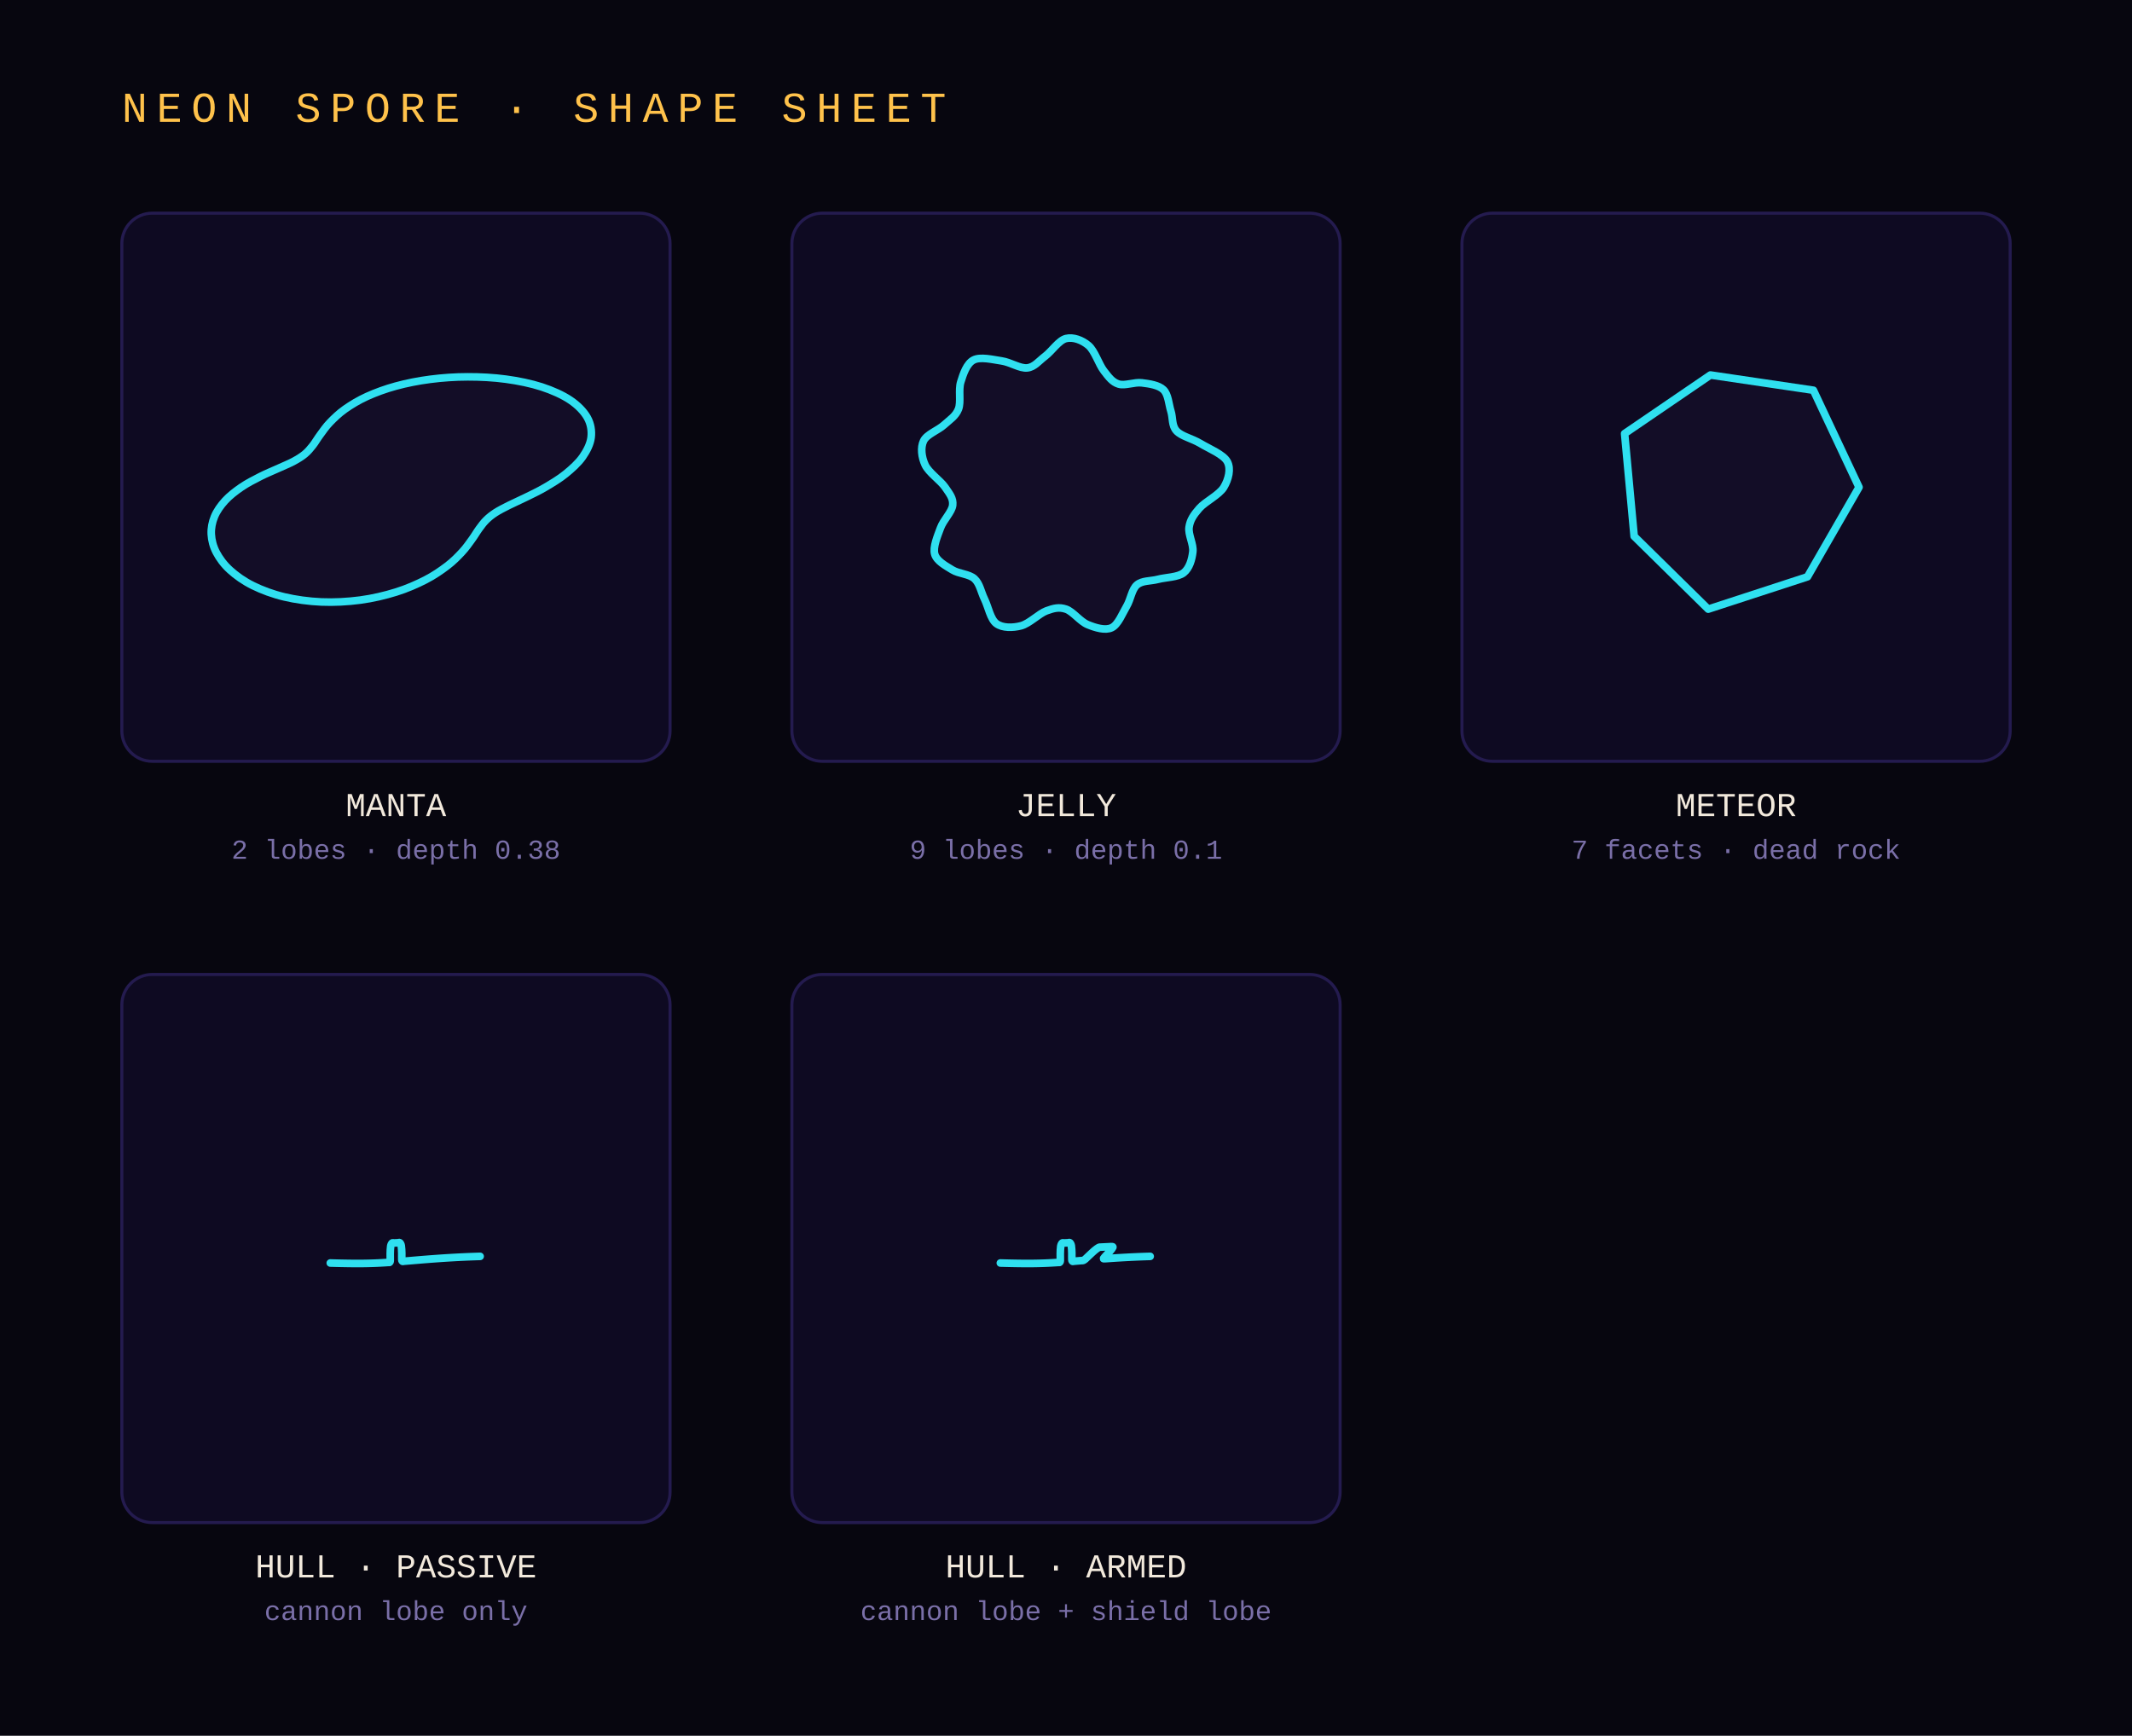
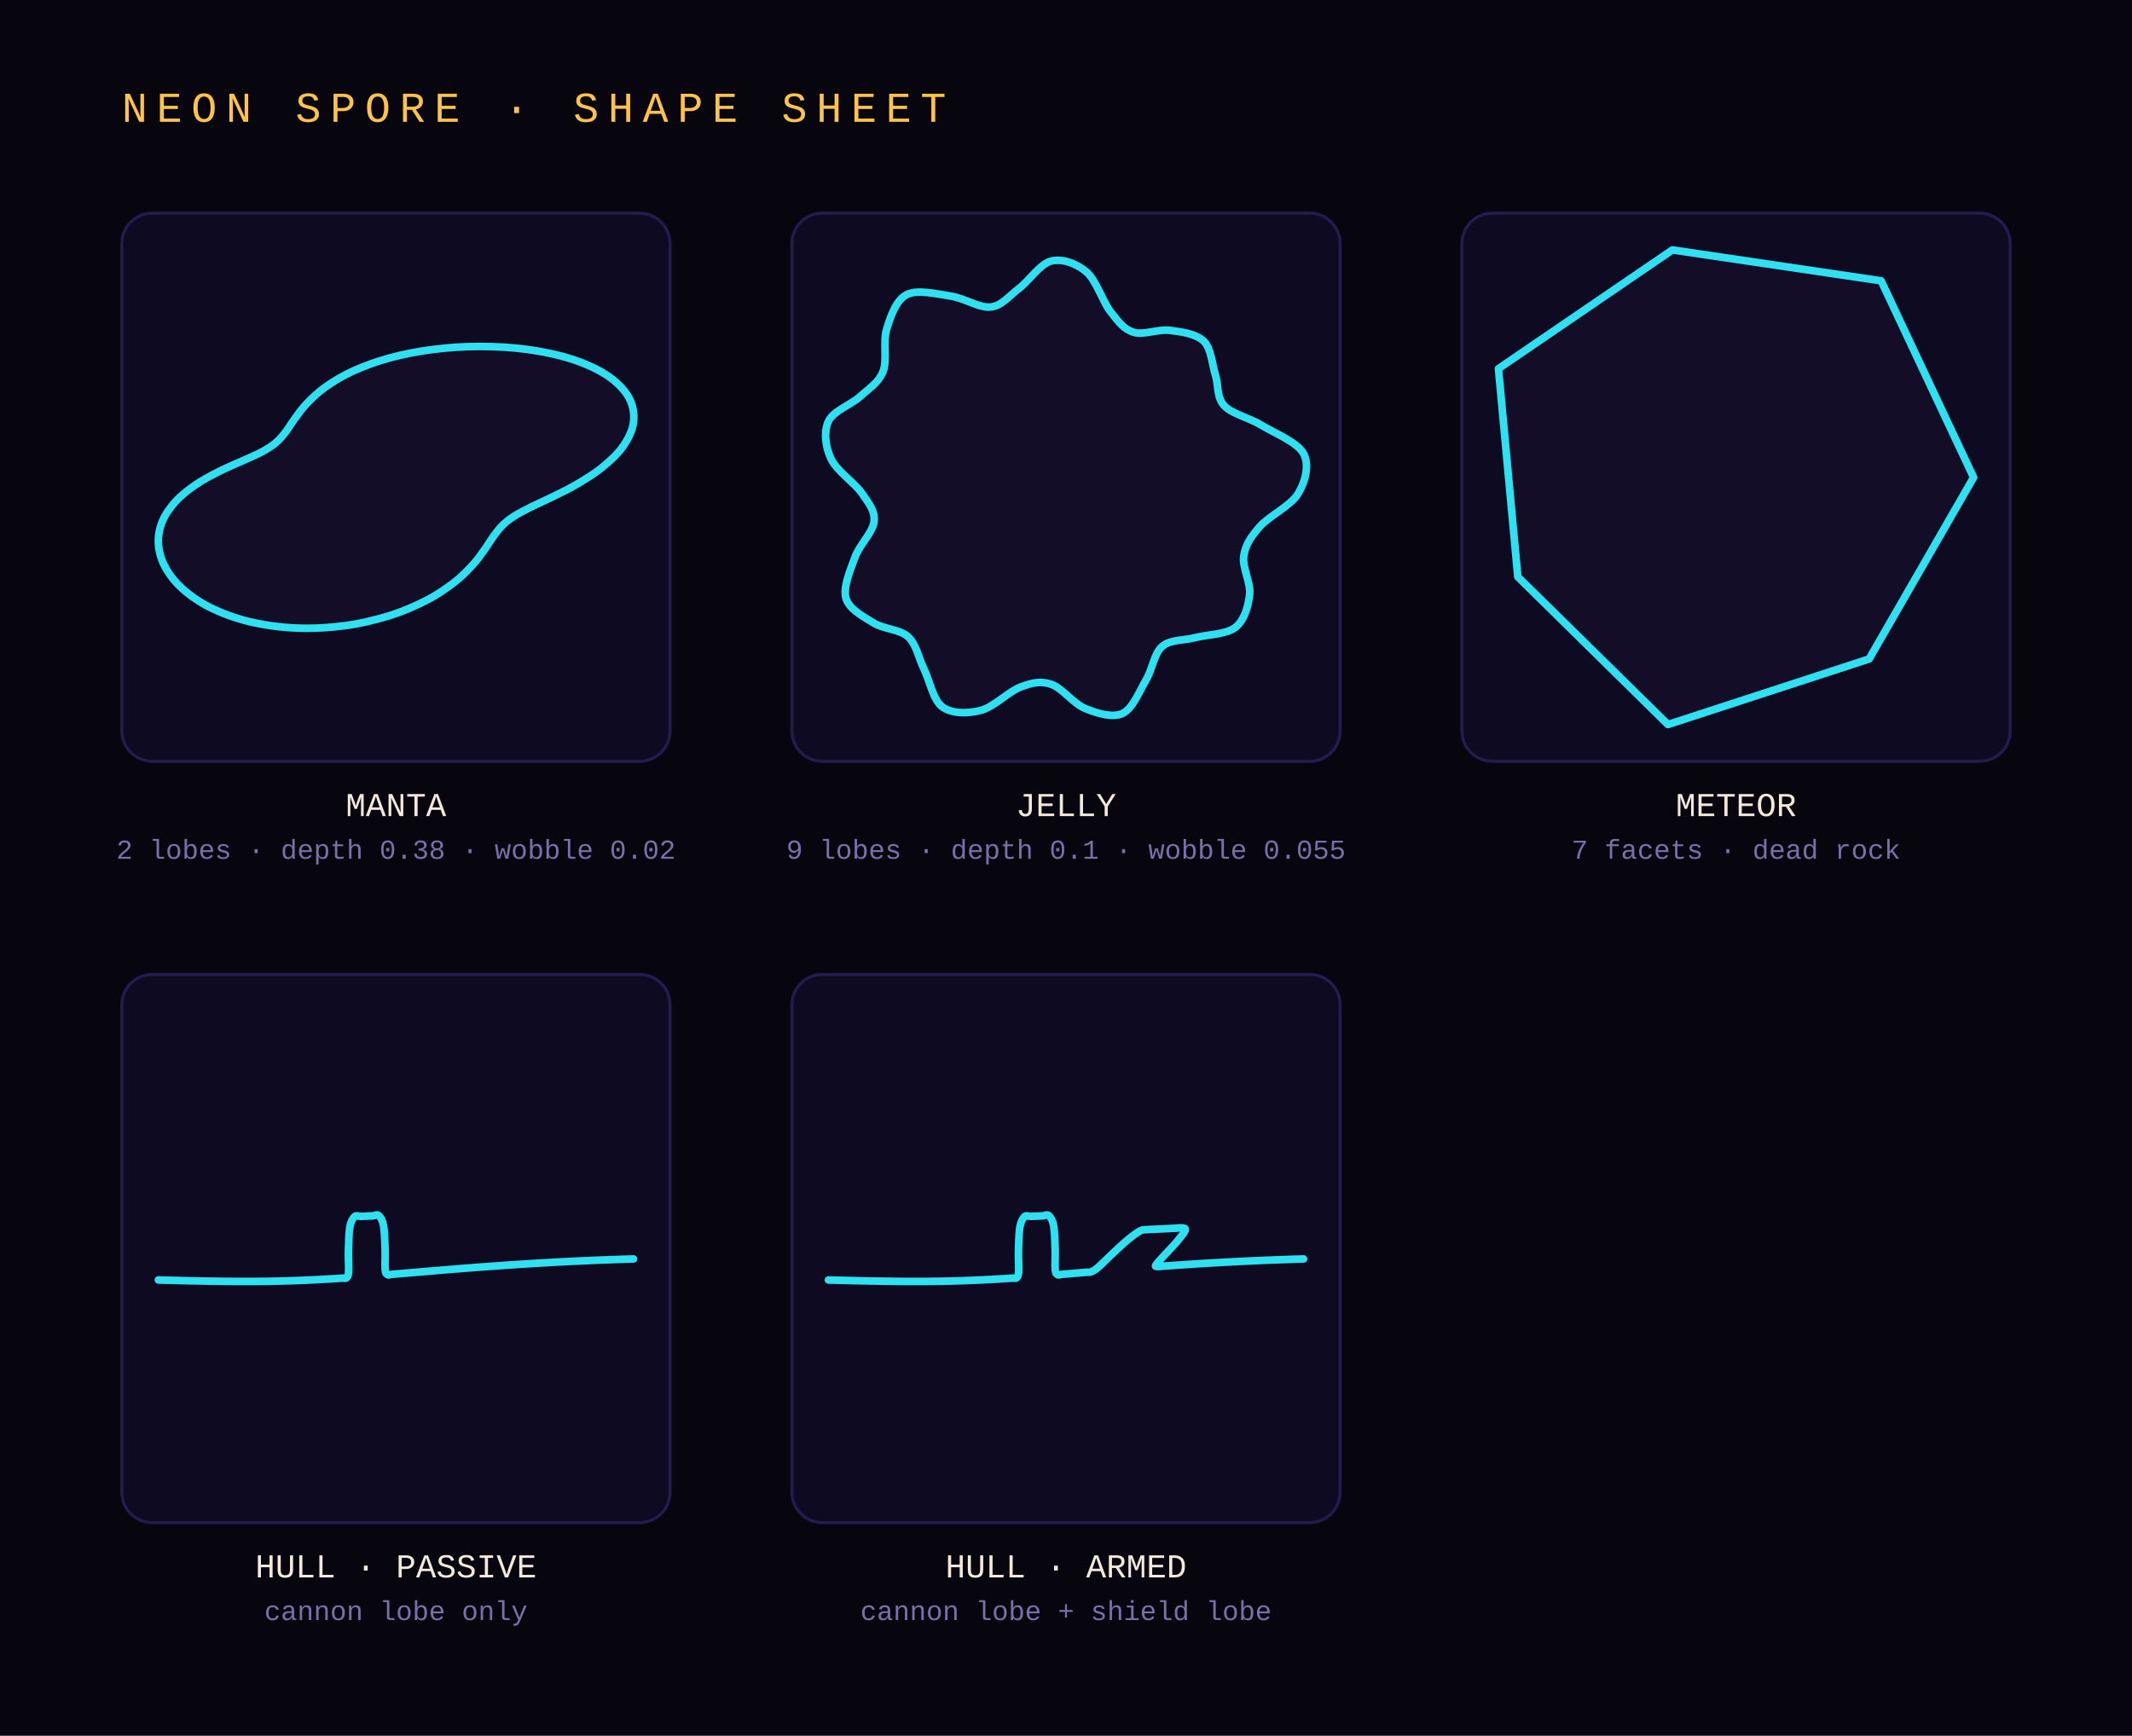
<svg xmlns="http://www.w3.org/2000/svg" viewBox="0 0 700 570" width="700" height="570">
  <rect width="700" height="570" fill="#07060F" />
  <text x="40" y="40" fill="#FFC24B" font-family="Courier New, monospace" font-size="14" letter-spacing="3">NEON SPORE · SHAPE SHEET</text>
  <g transform="translate(130 160)">
    <rect x="-90" y="-90" width="180" height="180" rx="10" fill="#0E0A22" stroke="#241B4F" />
-     <g transform="scale(0.85)">
-       <path d="M 57.73 0.00 C 55.14 1.53, 52.42 2.79, 50.05 3.96 C 47.68 5.14, 45.43 6.09, 43.50 7.07 C 41.58 8.04, 39.92 8.87, 38.48 9.80 C 37.04 10.74, 35.93 11.62, 34.87 12.67 C 33.81 13.71, 33.03 14.80, 32.11 16.05 C 31.19 17.31, 30.43 18.69, 29.33 20.19 C 28.23 21.69, 27.12 23.35, 25.53 25.05 C 23.94 26.76, 22.13 28.63, 19.77 30.42 C 17.40 32.21, 14.64 34.14, 11.35 35.82 C 8.05 37.50, 4.19 39.21, 0.00 40.51 C -4.19 41.81, -9.01 42.97, -13.81 43.60 C -18.61 44.24, -23.91 44.53, -28.80 44.32 C -33.69 44.11, -38.76 43.41, -43.17 42.36 C -47.57 41.31, -51.76 39.74, -55.24 38.02 C -58.73 36.30, -61.71 34.17, -64.06 32.03 C -66.42 29.90, -68.17 27.51, -69.38 25.20 C -70.59 22.89, -71.21 20.48, -71.33 18.17 C -71.45 15.87, -71.00 13.55, -70.11 11.39 C -69.23 9.23, -67.75 7.13, -66.02 5.23 C -64.29 3.33, -62.00 1.56, -59.73 0.00 C -57.45 -1.56, -54.78 -2.92, -52.37 -4.15 C -49.97 -5.37, -47.43 -6.37, -45.28 -7.36 C -43.13 -8.34, -41.13 -9.14, -39.45 -10.05 C -37.77 -10.96, -36.43 -11.79, -35.21 -12.79 C -33.99 -13.80, -33.13 -14.85, -32.15 -16.08 C -31.17 -17.31, -30.43 -18.69, -29.32 -20.18 C -28.21 -21.67, -27.11 -23.35, -25.50 -25.02 C -23.88 -26.69, -22.02 -28.52, -19.63 -30.20 C -17.23 -31.88, -14.39 -33.62, -11.12 -35.10 C -7.85 -36.57, -4.05 -37.98, -0.00 -39.08 C 4.05 -40.18, 8.59 -41.10, 13.21 -41.69 C 17.83 -42.29, 22.83 -42.65, 27.72 -42.65 C 32.61 -42.66, 37.77 -42.39, 42.53 -41.74 C 47.30 -41.09, 52.17 -40.09, 56.30 -38.75 C 60.43 -37.40, 64.38 -35.64, 67.32 -33.66 C 70.26 -31.68, 72.61 -29.27, 73.95 -26.87 C 75.30 -24.46, 75.70 -21.73, 75.39 -19.21 C 75.08 -16.68, 73.73 -14.05, 72.10 -11.71 C 70.47 -9.38, 67.99 -7.15, 65.59 -5.19 C 63.19 -3.24, 60.32 -1.53, 57.73 0.00 Z" fill="#190F2C" fill-opacity="0.55" stroke="#2FE0F0" stroke-width="2.94" stroke-linejoin="round" stroke-linecap="round" />
+     <g transform="scale(1.0632) translate(-2.03 -0.83)">
+       <path d="M 57.73 0.00 C 55.14 1.53, 52.42 2.79, 50.05 3.96 C 47.68 5.14, 45.43 6.09, 43.50 7.07 C 41.58 8.04, 39.92 8.87, 38.48 9.80 C 37.04 10.74, 35.93 11.62, 34.87 12.67 C 33.81 13.71, 33.03 14.80, 32.11 16.05 C 31.19 17.31, 30.43 18.69, 29.33 20.19 C 28.23 21.69, 27.12 23.35, 25.53 25.05 C 23.94 26.76, 22.13 28.63, 19.77 30.42 C 17.40 32.21, 14.64 34.14, 11.35 35.82 C 8.05 37.50, 4.19 39.21, 0.00 40.51 C -4.19 41.81, -9.01 42.97, -13.81 43.60 C -18.61 44.24, -23.91 44.53, -28.80 44.32 C -33.69 44.11, -38.76 43.41, -43.17 42.36 C -47.57 41.31, -51.76 39.74, -55.24 38.02 C -58.73 36.30, -61.71 34.17, -64.06 32.03 C -66.42 29.90, -68.17 27.51, -69.38 25.20 C -70.59 22.89, -71.21 20.48, -71.33 18.17 C -71.45 15.87, -71.00 13.55, -70.11 11.39 C -69.23 9.23, -67.75 7.13, -66.02 5.23 C -64.29 3.33, -62.00 1.56, -59.73 0.00 C -57.45 -1.56, -54.78 -2.92, -52.37 -4.15 C -49.97 -5.37, -47.43 -6.37, -45.28 -7.36 C -43.13 -8.34, -41.13 -9.14, -39.45 -10.05 C -37.77 -10.96, -36.43 -11.79, -35.21 -12.79 C -33.99 -13.80, -33.13 -14.85, -32.15 -16.08 C -31.17 -17.31, -30.43 -18.69, -29.32 -20.18 C -28.21 -21.67, -27.11 -23.35, -25.50 -25.02 C -23.88 -26.69, -22.02 -28.52, -19.63 -30.20 C -17.23 -31.88, -14.39 -33.62, -11.12 -35.10 C -7.85 -36.57, -4.05 -37.98, -0.00 -39.08 C 4.05 -40.18, 8.59 -41.10, 13.21 -41.69 C 17.83 -42.29, 22.83 -42.65, 27.72 -42.65 C 32.61 -42.66, 37.77 -42.39, 42.53 -41.74 C 47.30 -41.09, 52.17 -40.09, 56.30 -38.75 C 60.43 -37.40, 64.38 -35.64, 67.32 -33.66 C 70.26 -31.68, 72.61 -29.27, 73.95 -26.87 C 75.30 -24.46, 75.70 -21.73, 75.39 -19.21 C 75.08 -16.68, 73.73 -14.05, 72.10 -11.71 C 70.47 -9.38, 67.99 -7.15, 65.59 -5.19 C 63.19 -3.24, 60.32 -1.53, 57.73 0.00 Z" fill="#190F2C" fill-opacity="0.55" stroke="#2FE0F0" stroke-width="2.35" stroke-linejoin="round" stroke-linecap="round" />
    </g>
    <text y="108" text-anchor="middle" fill="#F2E9DC" font-family="Courier New, monospace" font-size="11">MANTA</text>
-     <text y="122" text-anchor="middle" fill="#7A6FA8" font-family="Courier New, monospace" font-size="9">2 lobes · depth 0.38</text>
+     <text y="122" text-anchor="middle" fill="#7A6FA8" font-family="Courier New, monospace" font-size="9">2 lobes · depth 0.38 · wobble 0.02</text>
  </g>
  <g transform="translate(350 160)">
    <rect x="-90" y="-90" width="180" height="180" rx="10" fill="#0E0A22" stroke="#241B4F" />
-     <g transform="scale(0.85)">
-       <path d="M 60.97 0.00 C 59.16 3.00, 53.73 5.58, 51.49 8.16 C 49.26 10.73, 47.95 12.64, 47.54 15.45 C 47.12 18.25, 49.33 22.03, 48.99 24.96 C 48.64 27.89, 47.71 31.27, 45.48 33.04 C 43.24 34.81, 38.58 34.79, 35.57 35.57 C 32.56 36.35, 29.43 35.99, 27.41 37.73 C 25.39 39.46, 25.05 43.22, 23.43 45.98 C 21.80 48.74, 20.14 53.10, 17.64 54.28 C 15.14 55.47, 11.35 54.29, 8.41 53.09 C 5.47 51.89, 2.66 47.99, 0.00 47.10 C -2.66 46.22, -4.67 46.69, -7.56 47.76 C -10.46 48.83, -14.18 52.72, -17.40 53.54 C -20.61 54.37, -24.51 54.42, -26.86 52.71 C -29.20 51.00, -30.03 46.18, -31.45 43.29 C -32.87 40.40, -33.28 37.26, -35.36 35.36 C -37.44 33.47, -41.37 33.50, -43.93 31.92 C -46.49 30.33, -49.95 28.53, -50.71 25.84 C -51.47 23.15, -49.65 18.91, -48.49 15.76 C -47.34 12.61, -44.07 9.56, -43.77 6.93 C -43.47 4.31, -44.93 2.59, -46.70 0.00 C -48.47 -2.59, -53.02 -5.64, -54.41 -8.62 C -55.80 -11.60, -56.24 -15.31, -55.03 -17.88 C -53.82 -20.45, -49.40 -21.98, -47.15 -24.03 C -44.91 -26.08, -42.63 -27.41, -41.54 -30.18 C -40.46 -32.95, -41.62 -37.49, -40.65 -40.65 C -39.68 -43.81, -38.34 -47.79, -35.71 -49.15 C -33.08 -50.51, -28.32 -49.31, -24.86 -48.80 C -21.41 -48.29, -17.79 -45.80, -14.98 -46.10 C -12.17 -46.41, -10.52 -48.75, -8.02 -50.64 C -5.52 -52.53, -2.78 -56.76, -0.00 -57.45 C 2.78 -58.14, 6.24 -56.85, 8.68 -54.77 C 11.11 -52.70, 12.68 -47.47, 14.61 -44.98 C 16.55 -42.49, 17.86 -40.63, 20.31 -39.86 C 22.76 -39.08, 26.41 -40.70, 29.30 -40.33 C 32.20 -39.97, 35.79 -39.48, 37.66 -37.66 C 39.53 -35.84, 39.68 -32.09, 40.51 -29.43 C 41.35 -26.78, 40.78 -23.84, 42.69 -21.75 C 44.59 -19.66, 48.68 -18.86, 51.95 -16.88 C 55.22 -14.90, 60.82 -12.68, 62.32 -9.87 C 63.82 -7.06, 62.77 -3.00, 60.97 0.00 Z" fill="#190F2C" fill-opacity="0.55" stroke="#2FE0F0" stroke-width="2.94" stroke-linejoin="round" stroke-linecap="round" />
+     <g transform="scale(1.3294) translate(-3.64 1.58)">
+       <path d="M 60.97 0.00 C 59.16 3.00, 53.73 5.58, 51.49 8.16 C 49.26 10.73, 47.95 12.64, 47.54 15.45 C 47.12 18.25, 49.33 22.03, 48.99 24.96 C 48.64 27.89, 47.71 31.27, 45.48 33.04 C 43.24 34.81, 38.58 34.79, 35.57 35.57 C 32.56 36.35, 29.43 35.99, 27.41 37.73 C 25.39 39.46, 25.05 43.22, 23.43 45.98 C 21.80 48.74, 20.14 53.10, 17.64 54.28 C 15.14 55.47, 11.35 54.29, 8.41 53.09 C 5.47 51.89, 2.66 47.99, 0.00 47.10 C -2.66 46.22, -4.67 46.69, -7.56 47.76 C -10.46 48.83, -14.18 52.72, -17.40 53.54 C -20.61 54.37, -24.51 54.42, -26.86 52.71 C -29.20 51.00, -30.03 46.18, -31.45 43.29 C -32.87 40.40, -33.28 37.26, -35.36 35.36 C -37.44 33.47, -41.37 33.50, -43.93 31.92 C -46.49 30.33, -49.95 28.53, -50.71 25.84 C -51.47 23.15, -49.65 18.91, -48.49 15.76 C -47.34 12.61, -44.07 9.56, -43.77 6.93 C -43.47 4.31, -44.93 2.59, -46.70 0.00 C -48.47 -2.59, -53.02 -5.64, -54.41 -8.62 C -55.80 -11.60, -56.24 -15.31, -55.03 -17.88 C -53.82 -20.45, -49.40 -21.98, -47.15 -24.03 C -44.91 -26.08, -42.63 -27.41, -41.54 -30.18 C -40.46 -32.95, -41.62 -37.49, -40.65 -40.65 C -39.68 -43.81, -38.34 -47.79, -35.71 -49.15 C -33.08 -50.51, -28.32 -49.31, -24.86 -48.80 C -21.41 -48.29, -17.79 -45.80, -14.98 -46.10 C -12.17 -46.41, -10.52 -48.75, -8.02 -50.64 C -5.52 -52.53, -2.78 -56.76, -0.00 -57.45 C 2.78 -58.14, 6.24 -56.85, 8.68 -54.77 C 11.11 -52.70, 12.68 -47.47, 14.61 -44.98 C 16.55 -42.49, 17.86 -40.63, 20.31 -39.86 C 22.76 -39.08, 26.41 -40.70, 29.30 -40.33 C 32.20 -39.97, 35.79 -39.48, 37.66 -37.66 C 39.53 -35.84, 39.68 -32.09, 40.51 -29.43 C 41.35 -26.78, 40.78 -23.84, 42.69 -21.75 C 44.59 -19.66, 48.68 -18.86, 51.95 -16.88 C 55.22 -14.90, 60.82 -12.68, 62.32 -9.87 C 63.82 -7.06, 62.77 -3.00, 60.97 0.00 Z" fill="#190F2C" fill-opacity="0.55" stroke="#2FE0F0" stroke-width="1.88" stroke-linejoin="round" stroke-linecap="round" />
    </g>
    <text y="108" text-anchor="middle" fill="#F2E9DC" font-family="Courier New, monospace" font-size="11">JELLY</text>
-     <text y="122" text-anchor="middle" fill="#7A6FA8" font-family="Courier New, monospace" font-size="9">9 lobes · depth 0.1</text>
+     <text y="122" text-anchor="middle" fill="#7A6FA8" font-family="Courier New, monospace" font-size="9">9 lobes · depth 0.1 · wobble 0.055</text>
  </g>
  <g transform="translate(570 160)">
    <rect x="-90" y="-90" width="180" height="180" rx="10" fill="#0E0A22" stroke="#241B4F" />
-     <g transform="scale(0.85)">
-       <path d="M 47.50 0.00 L 27.59 34.60 L -10.75 47.10 L -39.36 18.95 L -43.05 -20.73 L -9.90 -43.36 L 29.88 -37.47 Z" fill="#190F2C" fill-opacity="0.55" stroke="#2FE0F0" stroke-width="2.94" stroke-linejoin="round" stroke-linecap="round" />
+     <g transform="scale(1.7229) translate(-2.23 -1.87)">
+       <path d="M 47.50 0.00 L 27.59 34.60 L -10.75 47.10 L -39.36 18.95 L -43.05 -20.73 L -9.90 -43.36 L 29.88 -37.47 Z" fill="#190F2C" fill-opacity="0.55" stroke="#2FE0F0" stroke-width="1.45" stroke-linejoin="round" stroke-linecap="round" />
    </g>
    <text y="108" text-anchor="middle" fill="#F2E9DC" font-family="Courier New, monospace" font-size="11">METEOR</text>
    <text y="122" text-anchor="middle" fill="#7A6FA8" font-family="Courier New, monospace" font-size="9">7 facets · dead rock</text>
  </g>
  <g transform="translate(130 410)">
    <rect x="-90" y="-90" width="180" height="180" rx="10" fill="#0E0A22" stroke="#241B4F" />
-     <g transform="scale(0.26)">
-       <path d="M -82.91 18.29 C -82.63 18.30, -81.79 18.32, -81.24 18.34 C -80.68 18.35, -80.13 18.37, -79.58 18.38 C -79.03 18.39, -78.48 18.41, -77.94 18.42 C -77.40 18.44, -76.86 18.45, -76.32 18.46 C -75.78 18.48, -75.24 18.49, -74.71 18.50 C -74.18 18.51, -73.65 18.53, -73.12 18.54 C -72.59 18.55, -72.07 18.56, -71.54 18.57 C -71.02 18.59, -70.50 18.60, -69.99 18.61 C -69.47 18.62, -68.95 18.63, -68.44 18.64 C -67.93 18.65, -67.42 18.66, -66.91 18.67 C -66.40 18.68, -65.90 18.69, -65.40 18.70 C -64.89 18.71, -64.39 18.72, -63.90 18.73 C -63.40 18.74, -62.90 18.74, -62.41 18.75 C -61.92 18.76, -61.43 18.77, -60.94 18.77 C -60.45 18.78, -59.96 18.79, -59.48 18.79 C -58.99 18.80, -58.51 18.81, -58.03 18.81 C -57.55 18.82, -57.07 18.82, -56.60 18.83 C -56.12 18.83, -55.65 18.84, -55.18 18.84 C -54.70 18.85, -54.23 18.85, -53.77 18.85 C -53.30 18.86, -52.83 18.86, -52.37 18.86 C -51.90 18.86, -51.44 18.87, -50.98 18.87 C -50.52 18.87, -50.06 18.87, -49.60 18.87 C -49.14 18.87, -48.69 18.87, -48.23 18.87 C -47.78 18.87, -47.33 18.87, -46.87 18.87 C -46.42 18.87, -45.97 18.87, -45.53 18.87 C -45.08 18.86, -44.63 18.86, -44.18 18.86 C -43.74 18.86, -43.30 18.85, -42.85 18.85 C -42.41 18.84, -41.97 18.84, -41.53 18.84 C -41.09 18.83, -40.65 18.83, -40.21 18.82 C -39.77 18.81, -39.33 18.81, -38.90 18.80 C -38.46 18.79, -38.03 18.79, -37.59 18.78 C -37.16 18.77, -36.73 18.76, -36.29 18.75 C -35.86 18.74, -35.43 18.74, -35.00 18.73 C -34.57 18.72, -34.14 18.71, -33.71 18.69 C -33.28 18.68, -32.85 18.67, -32.42 18.66 C -31.99 18.65, -31.57 18.64, -31.14 18.62 C -30.71 18.61, -30.28 18.60, -29.86 18.58 C -29.43 18.57, -29.01 18.56, -28.58 18.54 C -28.16 18.53, -27.73 18.51, -27.31 18.49 C -26.88 18.48, -26.46 18.46, -26.03 18.45 C -25.61 18.43, -25.18 18.41, -24.76 18.39 C -24.33 18.38, -23.91 18.36, -23.48 18.34 C -23.06 18.32, -22.63 18.30, -22.21 18.28 C -21.78 18.26, -21.36 18.24, -20.93 18.22 C -20.51 18.20, -20.08 18.18, -19.66 18.15 C -19.23 18.13, -18.81 18.11, -18.38 18.09 C -17.95 18.06, -17.53 18.04, -17.10 18.02 C -16.67 17.99, -16.25 17.97, -15.82 17.94 C -15.39 17.92, -14.96 17.89, -14.53 17.87 C -14.10 17.84, -13.67 17.82, -13.24 17.79 C -12.81 17.76, -12.38 17.74, -11.94 17.71 C -11.51 17.68, -11.08 17.65, -10.64 17.62 C -10.21 17.60, -9.77 17.57, -9.34 17.54 C -8.90 17.51, -8.39 17.83, -8.02 17.45 C -7.66 17.06, -7.30 17.02, -7.17 15.23 C -7.04 13.44, -7.31 9.71, -7.23 6.71 C -7.14 3.71, -7.07 -0.52, -6.67 -2.79 C -6.26 -5.06, -5.52 -6.23, -4.81 -6.93 C -4.10 -7.64, -3.21 -7.00, -2.41 -7.04 C -1.61 -7.07, -0.80 -7.11, 0.00 -7.14 C 0.80 -7.18, 1.61 -7.21, 2.42 -7.25 C 3.22 -7.29, 4.12 -7.99, 4.84 -7.36 C 5.57 -6.72, 6.33 -5.63, 6.75 -3.42 C 7.17 -1.22, 7.27 2.93, 7.38 5.87 C 7.48 8.80, 7.24 12.46, 7.40 14.18 C 7.57 15.90, 7.96 15.87, 8.36 16.18 C 8.75 16.50, 9.31 16.11, 9.79 16.07 C 10.27 16.03, 10.75 15.99, 11.23 15.94 C 11.71 15.90, 12.20 15.86, 12.69 15.82 C 13.17 15.78, 13.66 15.74, 14.15 15.70 C 14.65 15.66, 15.14 15.62, 15.64 15.57 C 16.13 15.53, 16.63 15.49, 17.13 15.45 C 17.63 15.41, 18.13 15.36, 18.64 15.32 C 19.14 15.28, 19.65 15.23, 20.16 15.19 C 20.67 15.15, 21.18 15.10, 21.70 15.06 C 22.21 15.02, 22.73 14.97, 23.25 14.93 C 23.77 14.89, 24.29 14.84, 24.81 14.80 C 25.33 14.75, 25.86 14.71, 26.39 14.67 C 26.92 14.62, 27.45 14.58, 27.98 14.53 C 28.52 14.49, 29.06 14.44, 29.59 14.40 C 30.13 14.35, 30.67 14.31, 31.22 14.27 C 31.76 14.22, 32.31 14.18, 32.86 14.13 C 33.41 14.09, 33.96 14.04, 34.51 14.00 C 35.07 13.95, 35.63 13.91, 36.19 13.86 C 36.75 13.82, 37.31 13.77, 37.87 13.73 C 38.44 13.68, 39.01 13.64, 39.58 13.59 C 40.15 13.55, 40.72 13.50, 41.29 13.46 C 41.87 13.41, 42.45 13.37, 43.03 13.32 C 43.61 13.28, 44.19 13.24, 44.78 13.19 C 45.37 13.15, 45.96 13.10, 46.55 13.06 C 47.14 13.01, 47.73 12.97, 48.33 12.93 C 48.93 12.88, 49.53 12.84, 50.13 12.80 C 50.73 12.75, 51.33 12.71, 51.94 12.67 C 52.55 12.62, 53.16 12.58, 53.77 12.54 C 54.38 12.49, 55.00 12.45, 55.62 12.41 C 56.23 12.37, 56.86 12.32, 57.48 12.28 C 58.10 12.24, 58.73 12.20, 59.35 12.16 C 59.98 12.12, 60.61 12.07, 61.25 12.03 C 61.88 11.99, 62.52 11.95, 63.15 11.91 C 63.79 11.87, 64.43 11.83, 65.08 11.79 C 65.72 11.75, 66.37 11.71, 67.01 11.67 C 67.66 11.63, 68.31 11.59, 68.97 11.56 C 69.62 11.52, 70.27 11.48, 70.93 11.44 C 71.59 11.40, 72.25 11.37, 72.91 11.33 C 73.57 11.29, 74.24 11.26, 74.91 11.22 C 75.57 11.18, 76.24 11.15, 76.91 11.11 C 77.59 11.08, 78.26 11.04, 78.94 11.01 C 79.61 10.97, 80.29 10.94, 80.97 10.90 C 81.65 10.87, 82.33 10.84, 83.02 10.80 C 83.70 10.77, 84.39 10.74, 85.08 10.71 C 85.77 10.68, 86.46 10.64, 87.15 10.61 C 87.85 10.58, 88.54 10.55, 89.24 10.52 C 89.93 10.49, 90.63 10.46, 91.33 10.43 C 92.03 10.41, 92.74 10.38, 93.44 10.35 C 94.15 10.32, 94.85 10.29, 95.56 10.27 C 96.27 10.24, 96.98 10.22, 97.69 10.19 C 98.40 10.16, 99.12 10.14, 99.83 10.12 C 100.55 10.09, 101.26 10.07, 101.98 10.04 C 102.70 10.02, 103.42 10.00, 104.14 9.98 C 104.86 9.95, 105.95 9.92, 106.31 9.91 " fill="none" stroke="#2FE0F0" stroke-width="9.62" stroke-linejoin="round" stroke-linecap="round" />
+     <g transform="scale(0.8244) translate(-11.70 -5.76)">
+       <path d="M -82.91 18.29 C -82.63 18.30, -81.79 18.32, -81.24 18.34 C -80.68 18.35, -80.13 18.37, -79.58 18.38 C -79.03 18.39, -78.48 18.41, -77.94 18.42 C -77.40 18.44, -76.86 18.45, -76.32 18.46 C -75.78 18.48, -75.24 18.49, -74.71 18.50 C -74.18 18.51, -73.65 18.53, -73.12 18.54 C -72.59 18.55, -72.07 18.56, -71.54 18.57 C -71.02 18.59, -70.50 18.60, -69.99 18.61 C -69.47 18.62, -68.95 18.63, -68.44 18.64 C -67.93 18.65, -67.42 18.66, -66.91 18.67 C -66.40 18.68, -65.90 18.69, -65.40 18.70 C -64.89 18.71, -64.39 18.72, -63.90 18.73 C -63.40 18.74, -62.90 18.74, -62.41 18.75 C -61.92 18.76, -61.43 18.77, -60.94 18.77 C -60.45 18.78, -59.96 18.79, -59.48 18.79 C -58.99 18.80, -58.51 18.81, -58.03 18.81 C -57.55 18.82, -57.07 18.82, -56.60 18.83 C -56.12 18.83, -55.65 18.84, -55.18 18.84 C -54.70 18.85, -54.23 18.85, -53.77 18.85 C -53.30 18.86, -52.83 18.86, -52.37 18.86 C -51.90 18.86, -51.44 18.87, -50.98 18.87 C -50.52 18.87, -50.06 18.87, -49.60 18.87 C -49.14 18.87, -48.69 18.87, -48.23 18.87 C -47.78 18.87, -47.33 18.87, -46.87 18.87 C -46.42 18.87, -45.97 18.87, -45.53 18.87 C -45.08 18.86, -44.63 18.86, -44.18 18.86 C -43.74 18.86, -43.30 18.85, -42.85 18.85 C -42.41 18.84, -41.97 18.84, -41.53 18.84 C -41.09 18.83, -40.65 18.83, -40.21 18.82 C -39.77 18.81, -39.33 18.81, -38.90 18.80 C -38.46 18.79, -38.03 18.79, -37.59 18.78 C -37.16 18.77, -36.73 18.76, -36.29 18.75 C -35.86 18.74, -35.43 18.74, -35.00 18.73 C -34.57 18.72, -34.14 18.71, -33.71 18.69 C -33.28 18.68, -32.85 18.67, -32.42 18.66 C -31.99 18.65, -31.57 18.64, -31.14 18.62 C -30.71 18.61, -30.28 18.60, -29.86 18.58 C -29.43 18.57, -29.01 18.56, -28.58 18.54 C -28.16 18.53, -27.73 18.51, -27.31 18.49 C -26.88 18.48, -26.46 18.46, -26.03 18.45 C -25.61 18.43, -25.18 18.41, -24.76 18.39 C -24.33 18.38, -23.91 18.36, -23.48 18.34 C -23.06 18.32, -22.63 18.30, -22.21 18.28 C -21.78 18.26, -21.36 18.24, -20.93 18.22 C -20.51 18.20, -20.08 18.18, -19.66 18.15 C -19.23 18.13, -18.81 18.11, -18.38 18.09 C -17.95 18.06, -17.53 18.04, -17.10 18.02 C -16.67 17.99, -16.25 17.97, -15.82 17.94 C -15.39 17.92, -14.96 17.89, -14.53 17.87 C -14.10 17.84, -13.67 17.82, -13.24 17.79 C -12.81 17.76, -12.38 17.74, -11.94 17.71 C -11.51 17.68, -11.08 17.65, -10.64 17.62 C -10.21 17.60, -9.77 17.57, -9.34 17.54 C -8.90 17.51, -8.39 17.83, -8.02 17.45 C -7.66 17.06, -7.30 17.02, -7.17 15.23 C -7.04 13.44, -7.31 9.71, -7.23 6.71 C -7.14 3.71, -7.07 -0.52, -6.67 -2.79 C -6.26 -5.06, -5.52 -6.23, -4.81 -6.93 C -4.10 -7.64, -3.21 -7.00, -2.41 -7.04 C -1.61 -7.07, -0.80 -7.11, 0.00 -7.14 C 0.80 -7.18, 1.61 -7.21, 2.42 -7.25 C 3.22 -7.29, 4.12 -7.99, 4.84 -7.36 C 5.57 -6.72, 6.33 -5.63, 6.75 -3.42 C 7.17 -1.22, 7.27 2.93, 7.38 5.87 C 7.48 8.80, 7.24 12.46, 7.40 14.18 C 7.57 15.90, 7.96 15.87, 8.36 16.18 C 8.75 16.50, 9.31 16.11, 9.79 16.07 C 10.27 16.03, 10.75 15.99, 11.23 15.94 C 11.71 15.90, 12.20 15.86, 12.69 15.82 C 13.17 15.78, 13.66 15.74, 14.15 15.70 C 14.65 15.66, 15.14 15.62, 15.64 15.57 C 16.13 15.53, 16.63 15.49, 17.13 15.45 C 17.63 15.41, 18.13 15.36, 18.64 15.32 C 19.14 15.28, 19.65 15.23, 20.16 15.19 C 20.67 15.15, 21.18 15.10, 21.70 15.06 C 22.21 15.02, 22.73 14.97, 23.25 14.93 C 23.77 14.89, 24.29 14.84, 24.81 14.80 C 25.33 14.75, 25.86 14.71, 26.39 14.67 C 26.92 14.62, 27.45 14.58, 27.98 14.53 C 28.52 14.49, 29.06 14.44, 29.59 14.40 C 30.13 14.35, 30.67 14.31, 31.22 14.27 C 31.76 14.22, 32.31 14.18, 32.86 14.13 C 33.41 14.09, 33.96 14.04, 34.51 14.00 C 35.07 13.95, 35.63 13.91, 36.19 13.86 C 36.75 13.82, 37.31 13.77, 37.87 13.73 C 38.44 13.68, 39.01 13.64, 39.58 13.59 C 40.15 13.55, 40.72 13.50, 41.29 13.46 C 41.87 13.41, 42.45 13.37, 43.03 13.32 C 43.61 13.28, 44.19 13.24, 44.78 13.19 C 45.37 13.15, 45.96 13.10, 46.55 13.06 C 47.14 13.01, 47.73 12.97, 48.33 12.93 C 48.93 12.88, 49.53 12.84, 50.13 12.80 C 50.73 12.75, 51.33 12.71, 51.94 12.67 C 52.55 12.62, 53.16 12.58, 53.77 12.54 C 54.38 12.49, 55.00 12.45, 55.62 12.41 C 56.23 12.37, 56.86 12.32, 57.48 12.28 C 58.10 12.24, 58.73 12.20, 59.35 12.16 C 59.98 12.12, 60.61 12.07, 61.25 12.03 C 61.88 11.99, 62.52 11.95, 63.15 11.91 C 63.79 11.87, 64.43 11.83, 65.08 11.79 C 65.72 11.75, 66.37 11.71, 67.01 11.67 C 67.66 11.63, 68.31 11.59, 68.97 11.56 C 69.62 11.52, 70.27 11.48, 70.93 11.44 C 71.59 11.40, 72.25 11.37, 72.91 11.33 C 73.57 11.29, 74.24 11.26, 74.91 11.22 C 75.57 11.18, 76.24 11.15, 76.91 11.11 C 77.59 11.08, 78.26 11.04, 78.94 11.01 C 79.61 10.97, 80.29 10.94, 80.97 10.90 C 81.65 10.87, 82.33 10.84, 83.02 10.80 C 83.70 10.77, 84.39 10.74, 85.08 10.71 C 85.77 10.68, 86.46 10.64, 87.15 10.61 C 87.85 10.58, 88.54 10.55, 89.24 10.52 C 89.93 10.49, 90.63 10.46, 91.33 10.43 C 92.03 10.41, 92.74 10.38, 93.44 10.35 C 94.15 10.32, 94.85 10.29, 95.56 10.27 C 96.27 10.24, 96.98 10.22, 97.69 10.19 C 98.40 10.16, 99.12 10.14, 99.83 10.12 C 100.55 10.09, 101.26 10.07, 101.98 10.04 C 102.70 10.02, 103.42 10.00, 104.14 9.98 C 104.86 9.95, 105.95 9.92, 106.31 9.91 " fill="none" stroke="#2FE0F0" stroke-width="3.03" stroke-linejoin="round" stroke-linecap="round" />
    </g>
    <text y="108" text-anchor="middle" fill="#F2E9DC" font-family="Courier New, monospace" font-size="11">HULL · PASSIVE</text>
    <text y="122" text-anchor="middle" fill="#7A6FA8" font-family="Courier New, monospace" font-size="9">cannon lobe only</text>
  </g>
  <g transform="translate(350 410)">
    <rect x="-90" y="-90" width="180" height="180" rx="10" fill="#0E0A22" stroke="#241B4F" />
-     <g transform="scale(0.26)">
-       <path d="M -82.91 18.29 C -82.63 18.30, -81.79 18.32, -81.24 18.34 C -80.68 18.35, -80.13 18.37, -79.58 18.38 C -79.03 18.39, -78.48 18.41, -77.94 18.42 C -77.40 18.44, -76.86 18.45, -76.32 18.46 C -75.78 18.48, -75.24 18.49, -74.71 18.50 C -74.18 18.51, -73.65 18.53, -73.12 18.54 C -72.59 18.55, -72.07 18.56, -71.54 18.57 C -71.02 18.59, -70.50 18.60, -69.99 18.61 C -69.47 18.62, -68.95 18.63, -68.44 18.64 C -67.93 18.65, -67.42 18.66, -66.91 18.67 C -66.40 18.68, -65.90 18.69, -65.40 18.70 C -64.89 18.71, -64.39 18.72, -63.90 18.73 C -63.40 18.74, -62.90 18.74, -62.41 18.75 C -61.92 18.76, -61.43 18.77, -60.94 18.77 C -60.45 18.78, -59.96 18.79, -59.48 18.79 C -58.99 18.80, -58.51 18.81, -58.03 18.81 C -57.55 18.82, -57.07 18.82, -56.60 18.83 C -56.12 18.83, -55.65 18.84, -55.18 18.84 C -54.70 18.85, -54.23 18.85, -53.77 18.85 C -53.30 18.86, -52.83 18.86, -52.37 18.86 C -51.90 18.86, -51.44 18.87, -50.98 18.87 C -50.52 18.87, -50.06 18.87, -49.60 18.87 C -49.14 18.87, -48.69 18.87, -48.23 18.87 C -47.78 18.87, -47.33 18.87, -46.87 18.87 C -46.42 18.87, -45.97 18.87, -45.53 18.87 C -45.08 18.86, -44.63 18.86, -44.18 18.86 C -43.74 18.86, -43.30 18.85, -42.85 18.85 C -42.41 18.84, -41.97 18.84, -41.53 18.84 C -41.09 18.83, -40.65 18.83, -40.21 18.82 C -39.77 18.81, -39.33 18.81, -38.90 18.80 C -38.46 18.79, -38.03 18.79, -37.59 18.78 C -37.16 18.77, -36.73 18.76, -36.29 18.75 C -35.86 18.74, -35.43 18.74, -35.00 18.73 C -34.57 18.72, -34.14 18.71, -33.71 18.69 C -33.28 18.68, -32.85 18.67, -32.42 18.66 C -31.99 18.65, -31.57 18.64, -31.14 18.62 C -30.71 18.61, -30.28 18.60, -29.86 18.58 C -29.43 18.57, -29.01 18.56, -28.58 18.54 C -28.16 18.53, -27.73 18.51, -27.31 18.49 C -26.88 18.48, -26.46 18.46, -26.03 18.45 C -25.61 18.43, -25.18 18.41, -24.76 18.39 C -24.33 18.38, -23.91 18.36, -23.48 18.34 C -23.06 18.32, -22.63 18.30, -22.21 18.28 C -21.78 18.26, -21.36 18.24, -20.93 18.22 C -20.51 18.20, -20.08 18.18, -19.66 18.15 C -19.23 18.13, -18.81 18.11, -18.38 18.09 C -17.95 18.06, -17.53 18.04, -17.10 18.02 C -16.67 17.99, -16.25 17.97, -15.82 17.94 C -15.39 17.92, -14.96 17.89, -14.53 17.87 C -14.10 17.84, -13.67 17.82, -13.24 17.79 C -12.81 17.76, -12.38 17.74, -11.94 17.71 C -11.51 17.68, -11.08 17.65, -10.64 17.62 C -10.21 17.60, -9.77 17.57, -9.34 17.54 C -8.90 17.51, -8.39 17.83, -8.02 17.45 C -7.66 17.06, -7.30 17.02, -7.17 15.23 C -7.04 13.44, -7.31 9.71, -7.23 6.71 C -7.14 3.71, -7.07 -0.52, -6.67 -2.79 C -6.26 -5.06, -5.52 -6.23, -4.81 -6.93 C -4.10 -7.64, -3.21 -7.00, -2.41 -7.04 C -1.61 -7.07, -0.80 -7.11, 0.00 -7.14 C 0.80 -7.18, 1.61 -7.21, 2.42 -7.25 C 3.22 -7.29, 4.12 -7.99, 4.84 -7.36 C 5.57 -6.72, 6.33 -5.63, 6.75 -3.42 C 7.17 -1.22, 7.27 2.93, 7.38 5.87 C 7.48 8.80, 7.24 12.46, 7.40 14.18 C 7.57 15.90, 7.96 15.87, 8.36 16.18 C 8.75 16.50, 9.31 16.11, 9.79 16.07 C 10.27 16.03, 10.75 15.99, 11.23 15.94 C 11.71 15.90, 12.20 15.86, 12.69 15.82 C 13.17 15.78, 13.66 15.74, 14.15 15.70 C 14.65 15.66, 15.14 15.62, 15.64 15.57 C 16.13 15.53, 16.63 15.49, 17.13 15.45 C 17.63 15.41, 18.13 15.36, 18.64 15.32 C 19.14 15.28, 19.65 15.23, 20.16 15.19 C 20.67 15.15, 21.00 15.36, 21.70 15.06 C 22.39 14.76, 23.02 14.50, 24.33 13.38 C 25.65 12.27, 27.66 10.19, 29.61 8.38 C 31.55 6.57, 34.07 4.13, 36.00 2.52 C 37.93 0.92, 39.88 -0.53, 41.18 -1.25 C 42.48 -1.96, 43.00 -1.66, 43.83 -1.76 C 44.66 -1.87, 45.38 -1.84, 46.16 -1.88 C 46.94 -1.92, 47.72 -1.96, 48.50 -2.00 C 49.29 -2.03, 50.08 -2.07, 50.87 -2.11 C 51.66 -2.15, 52.45 -2.19, 53.24 -2.23 C 54.04 -2.27, 54.83 -2.31, 55.63 -2.34 C 56.43 -2.38, 57.45 -2.60, 58.04 -2.46 C 58.63 -2.32, 59.51 -2.38, 59.17 -1.50 C 58.84 -0.61, 57.41 1.19, 56.03 2.85 C 54.65 4.51, 52.31 6.86, 50.88 8.45 C 49.45 10.04, 47.89 11.62, 47.47 12.37 C 47.04 13.11, 47.89 12.86, 48.33 12.93 C 48.77 13.00, 49.53 12.84, 50.13 12.80 C 50.73 12.75, 51.33 12.71, 51.94 12.67 C 52.55 12.62, 53.16 12.58, 53.77 12.54 C 54.38 12.49, 55.00 12.45, 55.62 12.41 C 56.23 12.37, 56.86 12.32, 57.48 12.28 C 58.10 12.24, 58.73 12.20, 59.35 12.16 C 59.98 12.12, 60.61 12.07, 61.25 12.03 C 61.88 11.99, 62.52 11.95, 63.15 11.91 C 63.79 11.87, 64.43 11.83, 65.08 11.79 C 65.72 11.75, 66.37 11.71, 67.01 11.67 C 67.66 11.63, 68.31 11.59, 68.97 11.56 C 69.62 11.52, 70.27 11.48, 70.93 11.44 C 71.59 11.40, 72.25 11.37, 72.91 11.33 C 73.57 11.29, 74.24 11.26, 74.91 11.22 C 75.57 11.18, 76.24 11.15, 76.91 11.11 C 77.59 11.08, 78.26 11.04, 78.94 11.01 C 79.61 10.97, 80.29 10.94, 80.97 10.90 C 81.65 10.87, 82.33 10.84, 83.02 10.80 C 83.70 10.77, 84.39 10.74, 85.08 10.71 C 85.77 10.68, 86.46 10.64, 87.15 10.61 C 87.85 10.58, 88.54 10.55, 89.24 10.52 C 89.93 10.49, 90.63 10.46, 91.33 10.43 C 92.03 10.41, 92.74 10.38, 93.44 10.35 C 94.15 10.32, 94.85 10.29, 95.56 10.27 C 96.27 10.24, 96.98 10.22, 97.69 10.19 C 98.40 10.16, 99.12 10.14, 99.83 10.12 C 100.55 10.09, 101.26 10.07, 101.98 10.04 C 102.70 10.02, 103.42 10.00, 104.14 9.98 C 104.86 9.95, 105.95 9.92, 106.31 9.91 " fill="none" stroke="#2FE0F0" stroke-width="9.62" stroke-linejoin="round" stroke-linecap="round" />
+     <g transform="scale(0.8244) translate(-11.70 -5.76)">
+       <path d="M -82.91 18.29 C -82.63 18.30, -81.79 18.32, -81.24 18.34 C -80.68 18.35, -80.13 18.37, -79.58 18.38 C -79.03 18.39, -78.48 18.41, -77.94 18.42 C -77.40 18.44, -76.86 18.45, -76.32 18.46 C -75.78 18.48, -75.24 18.49, -74.71 18.50 C -74.18 18.51, -73.65 18.53, -73.12 18.54 C -72.59 18.55, -72.07 18.56, -71.54 18.57 C -71.02 18.59, -70.50 18.60, -69.99 18.61 C -69.47 18.62, -68.95 18.63, -68.44 18.64 C -67.93 18.65, -67.42 18.66, -66.91 18.67 C -66.40 18.68, -65.90 18.69, -65.40 18.70 C -64.89 18.71, -64.39 18.72, -63.90 18.73 C -63.40 18.74, -62.90 18.74, -62.41 18.75 C -61.92 18.76, -61.43 18.77, -60.94 18.77 C -60.45 18.78, -59.96 18.79, -59.48 18.79 C -58.99 18.80, -58.51 18.81, -58.03 18.81 C -57.55 18.82, -57.07 18.82, -56.60 18.83 C -56.12 18.83, -55.65 18.84, -55.18 18.84 C -54.70 18.85, -54.23 18.85, -53.77 18.85 C -53.30 18.86, -52.83 18.86, -52.37 18.86 C -51.90 18.86, -51.44 18.87, -50.98 18.87 C -50.52 18.87, -50.06 18.87, -49.60 18.87 C -49.14 18.87, -48.69 18.87, -48.23 18.87 C -47.78 18.87, -47.33 18.87, -46.87 18.87 C -46.42 18.87, -45.97 18.87, -45.53 18.87 C -45.08 18.86, -44.63 18.86, -44.18 18.86 C -43.74 18.86, -43.30 18.85, -42.85 18.85 C -42.41 18.84, -41.97 18.84, -41.53 18.84 C -41.09 18.83, -40.65 18.83, -40.21 18.82 C -39.77 18.81, -39.33 18.81, -38.90 18.80 C -38.46 18.79, -38.03 18.79, -37.59 18.78 C -37.16 18.77, -36.73 18.76, -36.29 18.75 C -35.86 18.74, -35.43 18.74, -35.00 18.73 C -34.57 18.72, -34.14 18.71, -33.71 18.69 C -33.28 18.68, -32.85 18.67, -32.42 18.66 C -31.99 18.65, -31.57 18.64, -31.14 18.62 C -30.71 18.61, -30.28 18.60, -29.86 18.58 C -29.43 18.57, -29.01 18.56, -28.58 18.54 C -28.16 18.53, -27.73 18.51, -27.31 18.49 C -26.88 18.48, -26.46 18.46, -26.03 18.45 C -25.61 18.43, -25.18 18.41, -24.76 18.39 C -24.33 18.38, -23.91 18.36, -23.48 18.34 C -23.06 18.32, -22.63 18.30, -22.21 18.28 C -21.78 18.26, -21.36 18.24, -20.93 18.22 C -20.51 18.20, -20.08 18.18, -19.66 18.15 C -19.23 18.13, -18.81 18.11, -18.38 18.09 C -17.95 18.06, -17.53 18.04, -17.10 18.02 C -16.67 17.99, -16.25 17.97, -15.82 17.94 C -15.39 17.92, -14.96 17.89, -14.53 17.87 C -14.10 17.84, -13.67 17.82, -13.24 17.79 C -12.81 17.76, -12.38 17.74, -11.94 17.71 C -11.51 17.68, -11.08 17.65, -10.64 17.62 C -10.21 17.60, -9.77 17.57, -9.34 17.54 C -8.90 17.51, -8.39 17.83, -8.02 17.45 C -7.66 17.06, -7.30 17.02, -7.17 15.23 C -7.04 13.44, -7.31 9.71, -7.23 6.71 C -7.14 3.71, -7.07 -0.52, -6.67 -2.79 C -6.26 -5.06, -5.52 -6.23, -4.81 -6.93 C -4.10 -7.64, -3.21 -7.00, -2.41 -7.04 C -1.61 -7.07, -0.80 -7.11, 0.00 -7.14 C 0.80 -7.18, 1.61 -7.21, 2.42 -7.25 C 3.22 -7.29, 4.12 -7.99, 4.84 -7.36 C 5.57 -6.72, 6.33 -5.63, 6.75 -3.42 C 7.17 -1.22, 7.27 2.93, 7.38 5.87 C 7.48 8.80, 7.24 12.46, 7.40 14.18 C 7.57 15.90, 7.96 15.87, 8.36 16.18 C 8.75 16.50, 9.31 16.11, 9.79 16.07 C 10.27 16.03, 10.75 15.99, 11.23 15.94 C 11.71 15.90, 12.20 15.86, 12.69 15.82 C 13.17 15.78, 13.66 15.74, 14.15 15.70 C 14.65 15.66, 15.14 15.62, 15.64 15.57 C 16.13 15.53, 16.63 15.49, 17.13 15.45 C 17.63 15.41, 18.13 15.36, 18.64 15.32 C 19.14 15.28, 19.65 15.23, 20.16 15.19 C 20.67 15.15, 21.00 15.36, 21.70 15.06 C 22.39 14.76, 23.02 14.50, 24.33 13.38 C 25.65 12.27, 27.66 10.19, 29.61 8.38 C 31.55 6.57, 34.07 4.13, 36.00 2.52 C 37.93 0.92, 39.88 -0.53, 41.18 -1.25 C 42.48 -1.96, 43.00 -1.66, 43.83 -1.76 C 44.66 -1.87, 45.38 -1.84, 46.16 -1.88 C 46.94 -1.92, 47.72 -1.96, 48.50 -2.00 C 49.29 -2.03, 50.08 -2.07, 50.87 -2.11 C 51.66 -2.15, 52.45 -2.19, 53.24 -2.23 C 54.04 -2.27, 54.83 -2.31, 55.63 -2.34 C 56.43 -2.38, 57.45 -2.60, 58.04 -2.46 C 58.63 -2.32, 59.51 -2.38, 59.17 -1.50 C 58.84 -0.61, 57.41 1.19, 56.03 2.85 C 54.65 4.51, 52.31 6.86, 50.88 8.45 C 49.45 10.04, 47.89 11.62, 47.47 12.37 C 47.04 13.11, 47.89 12.86, 48.33 12.93 C 48.77 13.00, 49.53 12.84, 50.13 12.80 C 50.73 12.75, 51.33 12.71, 51.94 12.67 C 52.55 12.62, 53.16 12.58, 53.77 12.54 C 54.38 12.49, 55.00 12.45, 55.62 12.41 C 56.23 12.37, 56.86 12.32, 57.48 12.28 C 58.10 12.24, 58.73 12.20, 59.35 12.16 C 59.98 12.12, 60.61 12.07, 61.25 12.03 C 61.88 11.99, 62.52 11.95, 63.15 11.91 C 63.79 11.87, 64.43 11.83, 65.08 11.79 C 65.72 11.75, 66.37 11.71, 67.01 11.67 C 67.66 11.63, 68.31 11.59, 68.97 11.56 C 69.62 11.52, 70.27 11.48, 70.93 11.44 C 71.59 11.40, 72.25 11.37, 72.91 11.33 C 73.57 11.29, 74.24 11.26, 74.91 11.22 C 75.57 11.18, 76.24 11.15, 76.91 11.11 C 77.59 11.08, 78.26 11.04, 78.94 11.01 C 79.61 10.97, 80.29 10.94, 80.97 10.90 C 81.65 10.87, 82.33 10.84, 83.02 10.80 C 83.70 10.77, 84.39 10.74, 85.08 10.71 C 85.77 10.68, 86.46 10.64, 87.15 10.61 C 87.85 10.58, 88.54 10.55, 89.24 10.52 C 89.93 10.49, 90.63 10.46, 91.33 10.43 C 92.03 10.41, 92.74 10.38, 93.44 10.35 C 94.15 10.32, 94.85 10.29, 95.56 10.27 C 96.27 10.24, 96.98 10.22, 97.69 10.19 C 98.40 10.16, 99.12 10.14, 99.83 10.12 C 100.55 10.09, 101.26 10.07, 101.98 10.04 C 102.70 10.02, 103.42 10.00, 104.14 9.98 C 104.86 9.95, 105.95 9.92, 106.31 9.91 " fill="none" stroke="#2FE0F0" stroke-width="3.03" stroke-linejoin="round" stroke-linecap="round" />
    </g>
    <text y="108" text-anchor="middle" fill="#F2E9DC" font-family="Courier New, monospace" font-size="11">HULL · ARMED</text>
    <text y="122" text-anchor="middle" fill="#7A6FA8" font-family="Courier New, monospace" font-size="9">cannon lobe + shield lobe</text>
  </g>
</svg>
